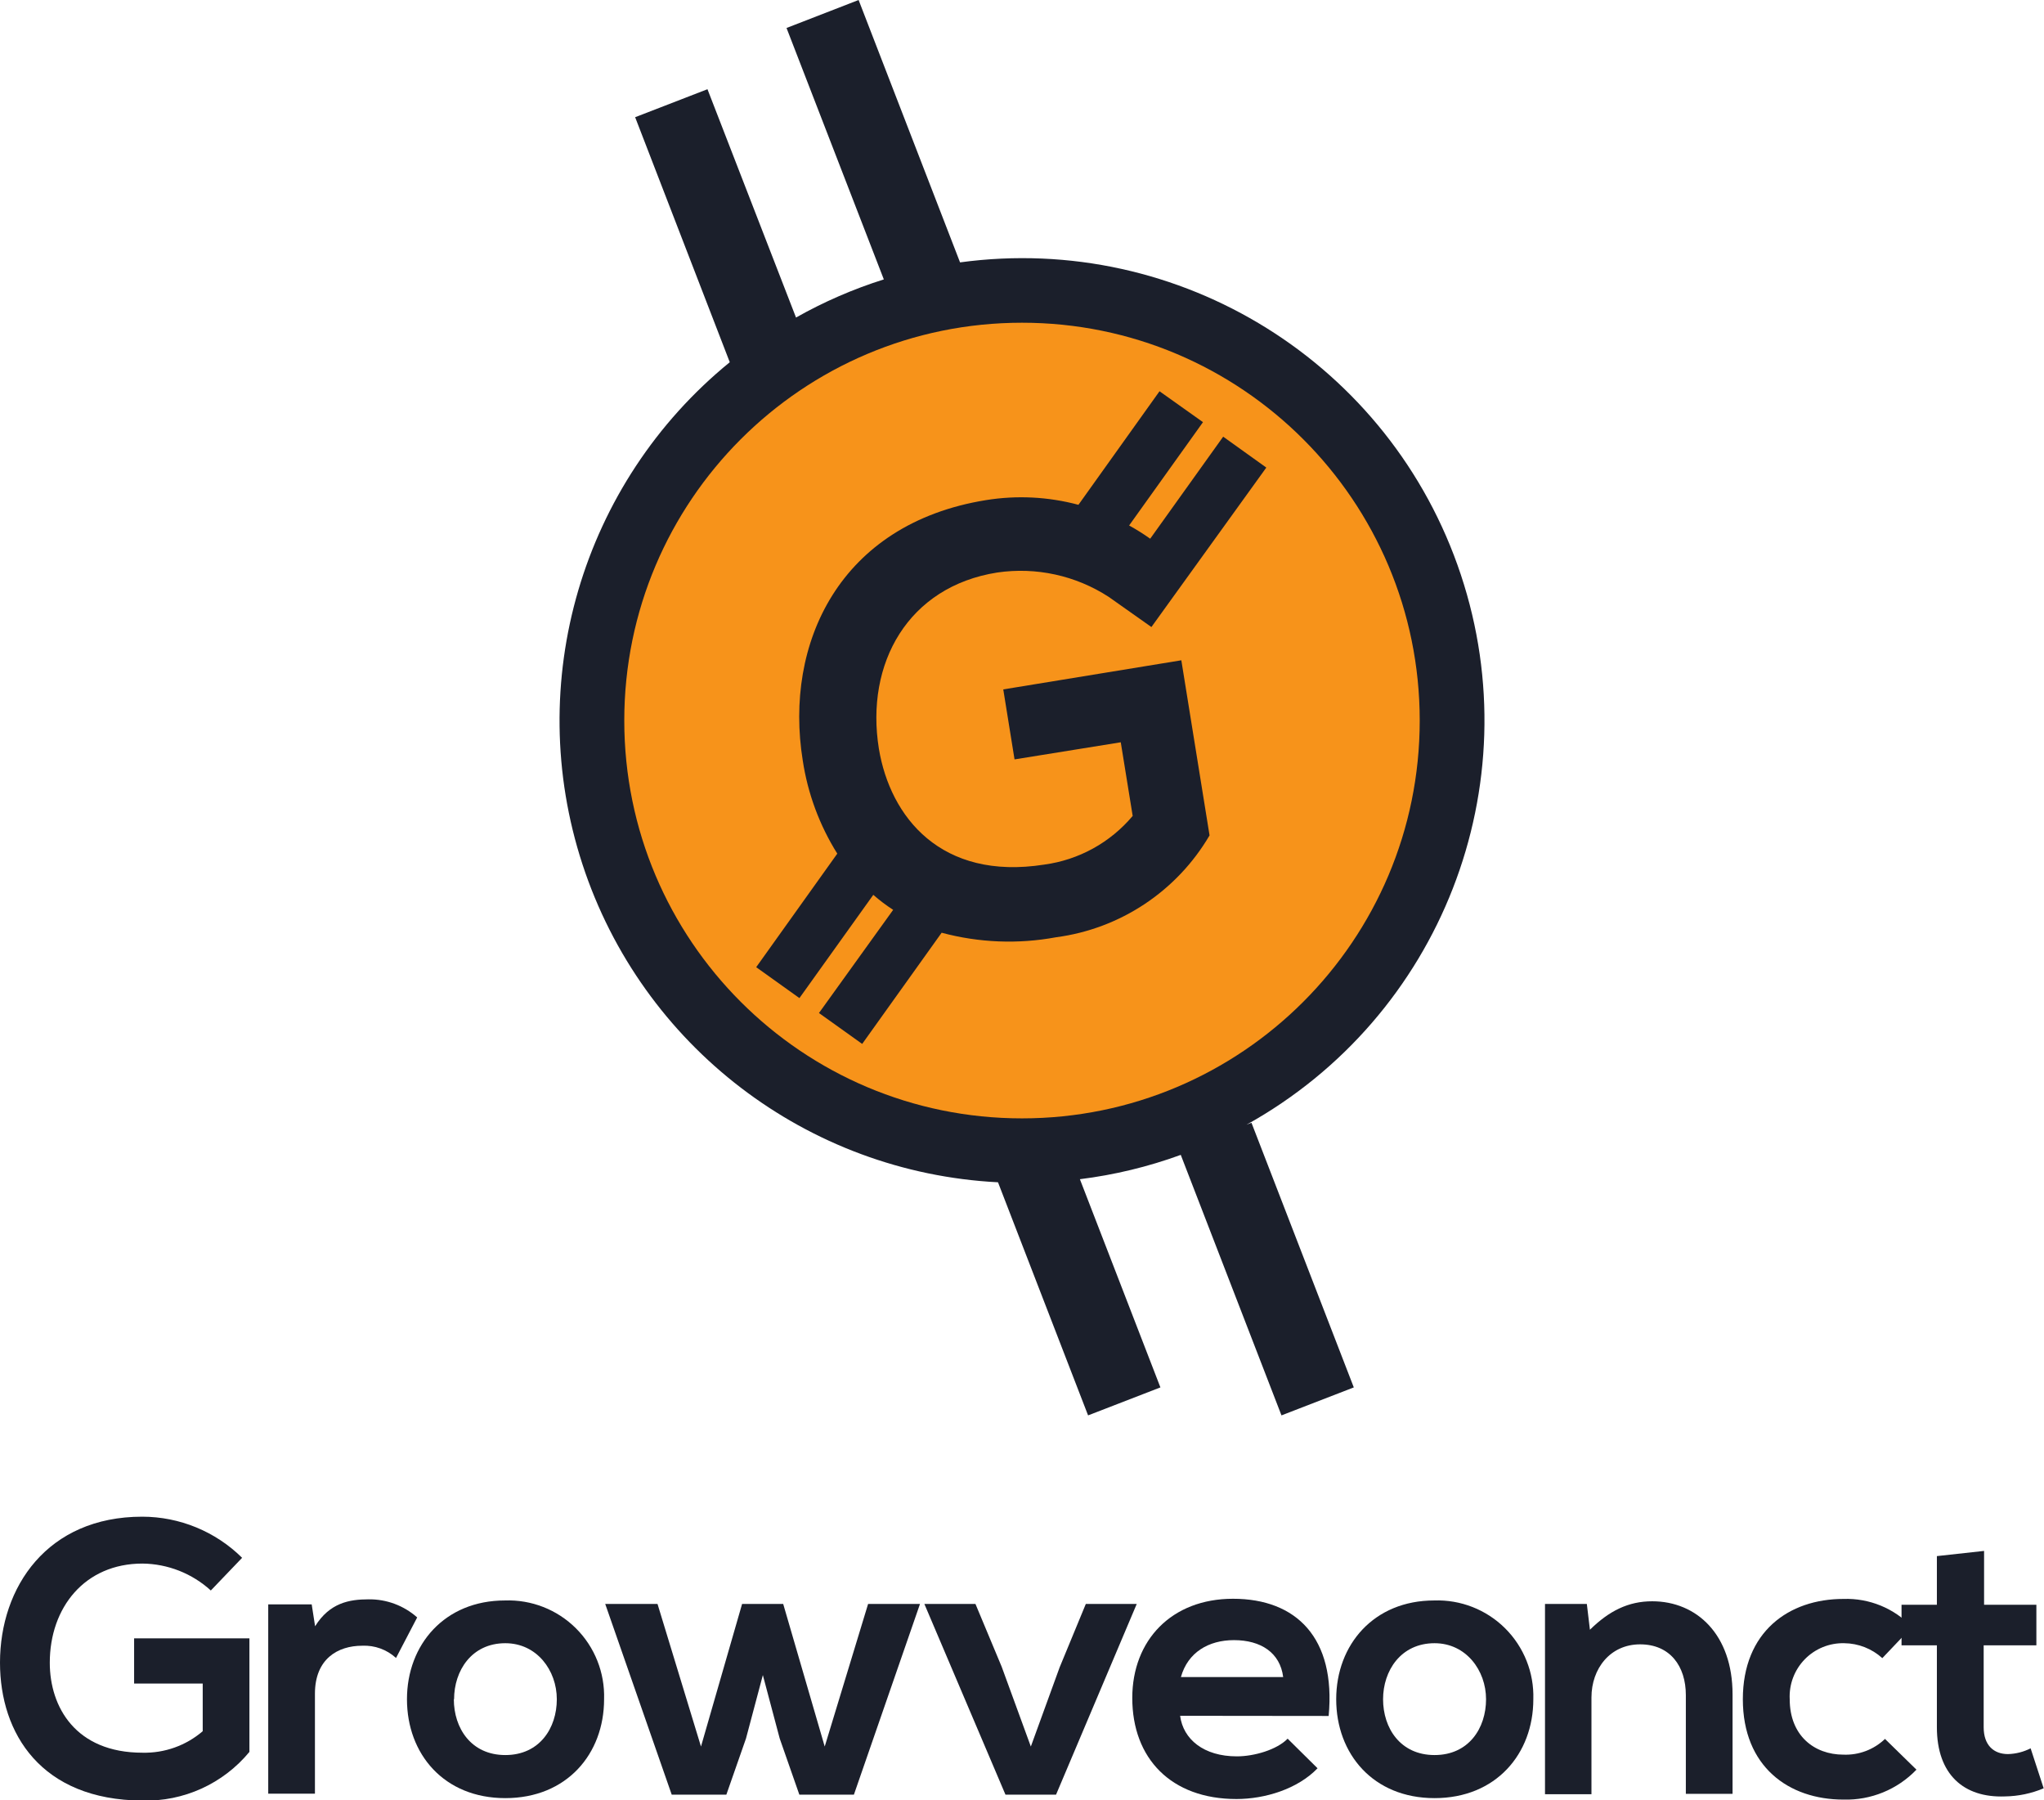
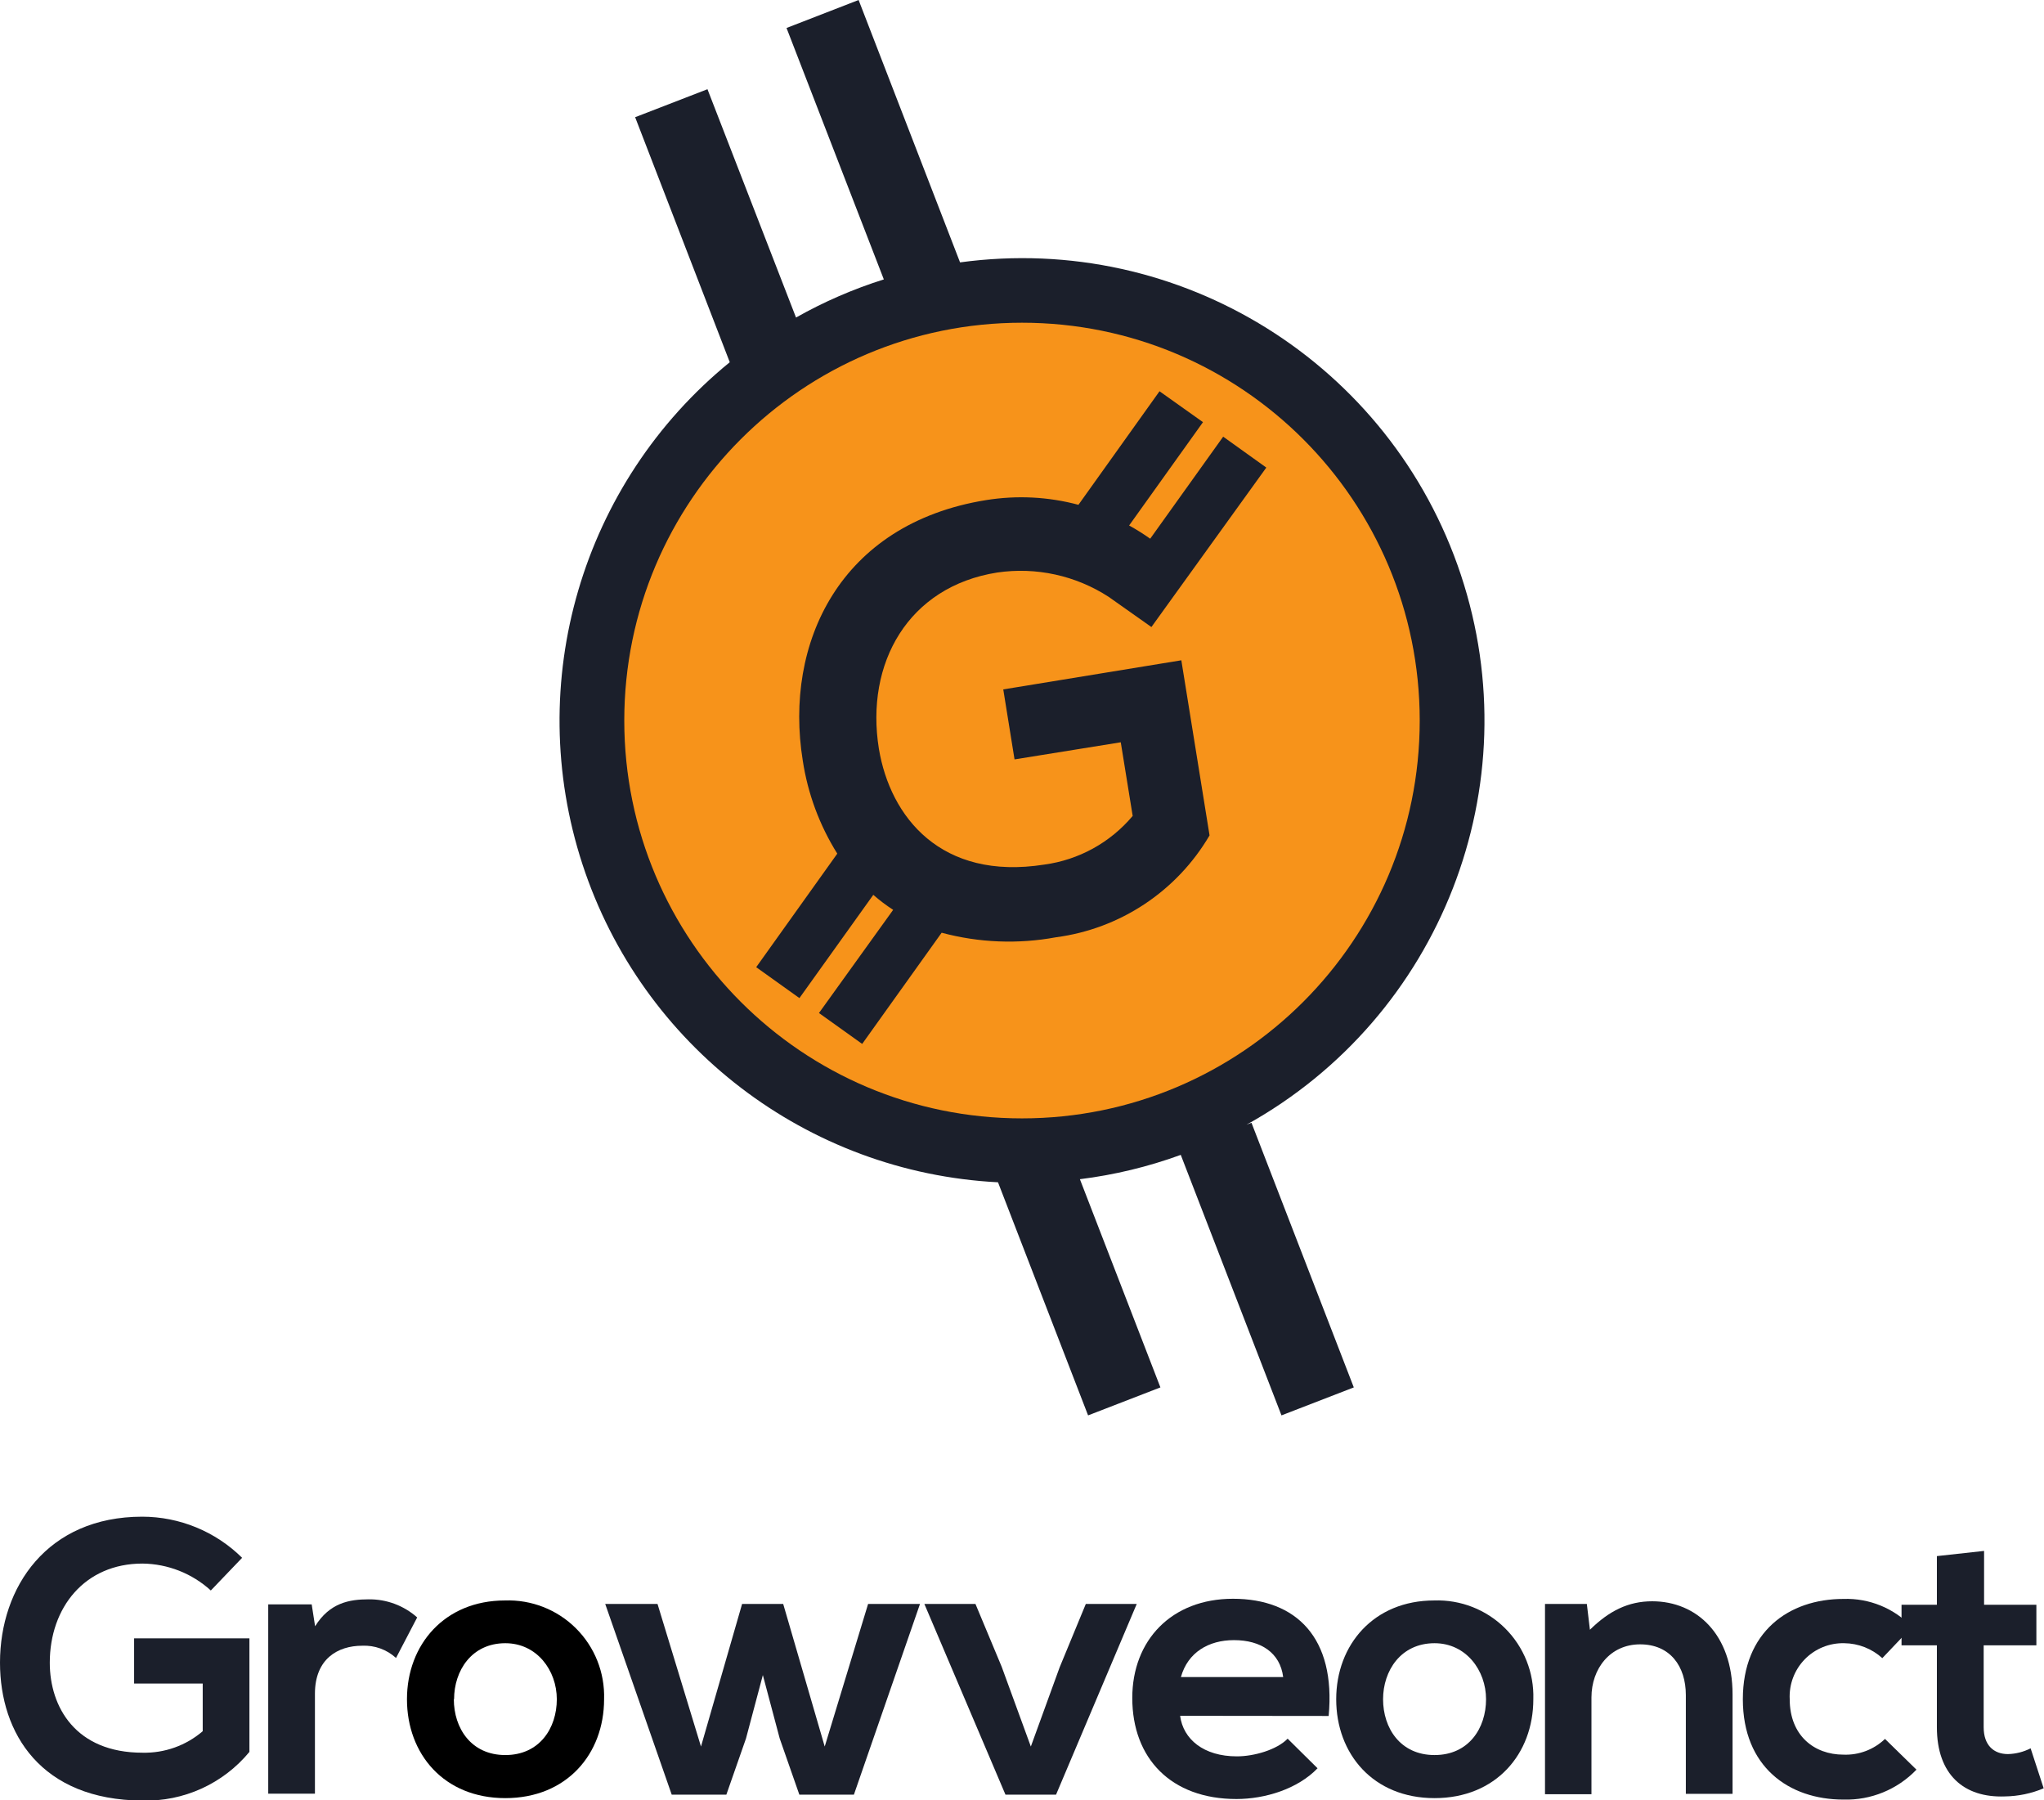
<svg xmlns="http://www.w3.org/2000/svg" viewBox="0 0 252.08 221.93">
  <defs>
    <style>.cls-1{fill:#1b1f2b;}.cls-2{fill:#f7931a;}</style>
  </defs>
  <g id="Layer_2" data-name="Layer 2">
    <g id="Layer_6" data-name="Layer 6">
      <path class="cls-1" d="M153.73,138.67A57,57,0,0,0,118.4,32.35L105.89,0,97,3.45l12,31a56.47,56.47,0,0,0-10.83,4.7L87.25,11l-8.92,3.45L90,44.66a57,57,0,0,0,33.08,101.11l11.11,28.74,8.92-3.45-9.93-25.67a56.64,56.64,0,0,0,12.44-3l12.42,32.12,8.92-3.45-12.62-32.63Z" />
      <circle class="cls-2" cx="126.04" cy="88.84" r="49.05" />
      <path class="cls-1" d="M123.73,85l1.39,8.63,13.1-2.11,1.47,9.08a17.26,17.26,0,0,1-10.9,6c-12.74,2-19-5.86-20.4-14.28-1.7-10.54,3.61-20,14.59-21.73a19.93,19.93,0,0,1,13.75,3h0L142,77.31l14.17-19.66-5.32-3.81-9,12.58a26.23,26.23,0,0,0-2.6-1.63l9.11-12.74L143,48.24l-10,14a27.26,27.26,0,0,0-11.39-.58c-18.08,2.91-24.93,17.68-22.61,32.1a30.11,30.11,0,0,0,4.26,11.49l-10,14,5.33,3.81,9.11-12.73a21.53,21.53,0,0,0,2.45,1.85L101,124.9l5.33,3.81L116.13,115a31.94,31.94,0,0,0,14.11.56A25.86,25.86,0,0,0,149.17,103l-3.48-21.59Z" />
      <path class="cls-1" d="M26,196.1a12.72,12.72,0,0,0-8.43-3.32c-7.11,0-11.43,5.41-11.43,12.23,0,5.45,3.18,11.09,11.43,11.09A11,11,0,0,0,25,213.45v-5.88H16.54V202H30.76v14a16.53,16.53,0,0,1-13.22,6C5.07,221.93,0,213.73,0,205c0-9.33,5.83-18,17.54-18a17.54,17.54,0,0,1,12.32,5.07Z" />
      <path class="cls-1" d="M38.44,197.81l.42,2.7c1.8-2.89,4.22-3.32,6.59-3.32a8.86,8.86,0,0,1,6,2.23l-2.61,5a5.78,5.78,0,0,0-4.17-1.51c-3,0-5.83,1.61-5.83,5.92v12.32H33.08V197.81Z" />
-       <path class="cls-1" d="M74.5,209.51c0,6.73-4.59,12.19-12.18,12.19s-12.13-5.46-12.13-12.19,4.64-12.18,12.08-12.18A11.81,11.81,0,0,1,74.5,209.51Zm-18.53,0c0,3.56,2.13,6.88,6.35,6.88s6.35-3.32,6.35-6.88-2.46-6.91-6.35-6.91C58.15,202.6,56,206,56,209.51Z" />
+       <path className="cls-1" d="M74.5,209.51c0,6.73-4.59,12.19-12.18,12.19s-12.13-5.46-12.13-12.19,4.64-12.18,12.08-12.18A11.81,11.81,0,0,1,74.5,209.51Zm-18.53,0c0,3.56,2.13,6.88,6.35,6.88s6.35-3.32,6.35-6.88-2.46-6.91-6.35-6.91C58.15,202.6,56,206,56,209.51Z" />
      <path class="cls-1" d="M96.59,197.76l5.12,17.58,5.35-17.58h6.4l-8.15,23.51H98.58l-2.42-6.92-2.08-7.82L92,214.35l-2.42,6.92H82.84l-8.2-23.51h6.45l5.36,17.58,5.07-17.58Z" />
      <path class="cls-1" d="M140.19,197.76l-9.95,23.51H124l-10-23.51h6.3l3.23,7.73,3.6,9.85,3.55-9.76,3.23-7.82Z" />
      <path class="cls-1" d="M145.54,211.55c.38,2.89,2.9,5,7,5,2.13,0,4.93-.81,6.26-2.18l3.69,3.65c-2.46,2.56-6.49,3.79-10,3.79-8.06,0-12.85-5-12.85-12.46,0-7.11,4.84-12.23,12.42-12.23,7.82,0,12.7,4.83,11.8,14.45Zm12.71-4.78c-.38-3-2.75-4.55-6.07-4.55-3.13,0-5.69,1.51-6.54,4.55Z" />
      <path class="cls-1" d="M189.1,209.51c0,6.73-4.6,12.19-12.18,12.19s-12.13-5.46-12.13-12.19,4.64-12.18,12.08-12.18A11.82,11.82,0,0,1,189.1,209.51Zm-18.53,0c0,3.56,2.13,6.88,6.35,6.88s6.35-3.32,6.35-6.88-2.47-6.91-6.35-6.91C172.75,202.6,170.57,206,170.57,209.51Z" />
      <path class="cls-1" d="M207.91,221.17V209c0-3.56-1.94-6.26-5.64-6.26s-6,3-6,6.54v11.94h-5.73V197.76h5.16l.38,3.18c2.37-2.33,4.74-3.51,7.68-3.51,5.5,0,9.91,4.12,9.91,11.47v12.27Z" />
      <path class="cls-1" d="M236.35,218.19a12,12,0,0,1-9,3.69c-6.77,0-12.41-4.07-12.41-12.37s5.64-12.37,12.41-12.37a11.11,11.11,0,0,1,8.44,3.46l-3.65,3.84a7.09,7.09,0,0,0-4.69-1.84,6.57,6.57,0,0,0-6.73,6.91c0,4.46,3,6.83,6.63,6.83a7,7,0,0,0,5.12-1.94Z" />
      <path class="cls-1" d="M244.69,191.22v6.64h6.45v5h-6.5v10.1c0,2.22,1.24,3.31,3,3.31a6.52,6.52,0,0,0,2.79-.71l1.61,4.93a12.79,12.79,0,0,1-4.78,1c-5.07.19-8.39-2.7-8.39-8.53v-10.1h-4.36v-5h4.36v-6Z" />
    </g>
  </g>
</svg>
